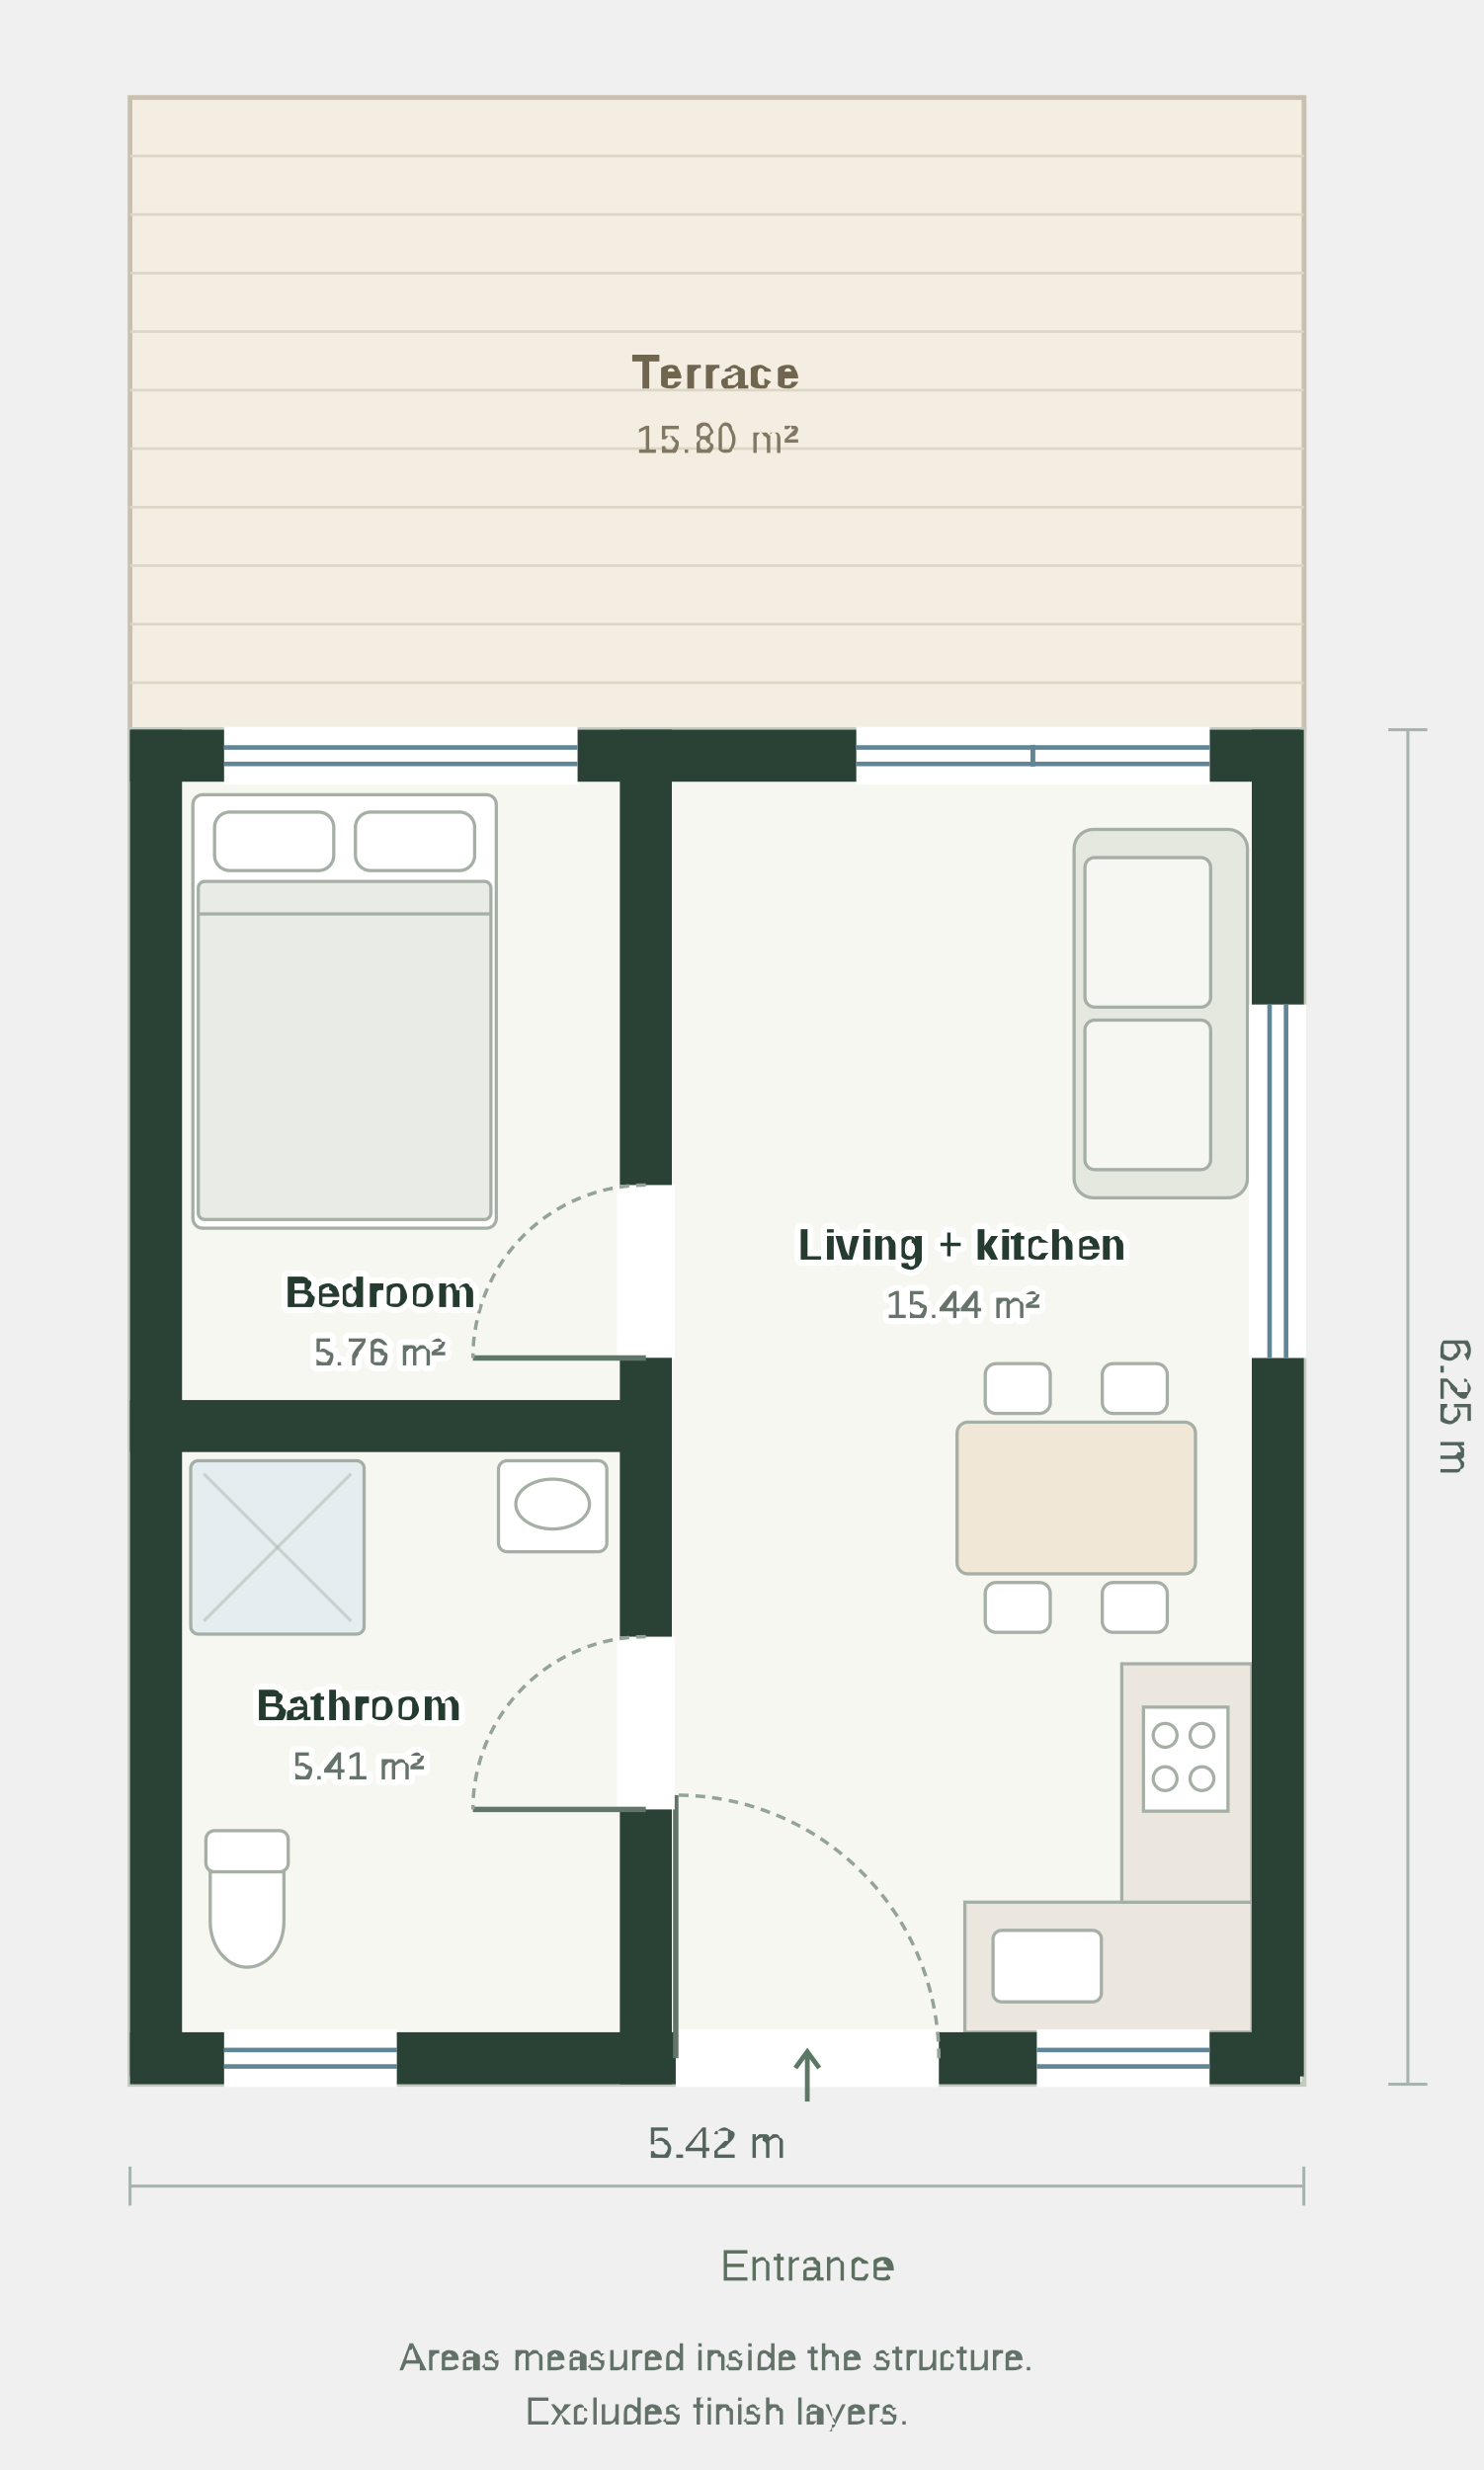
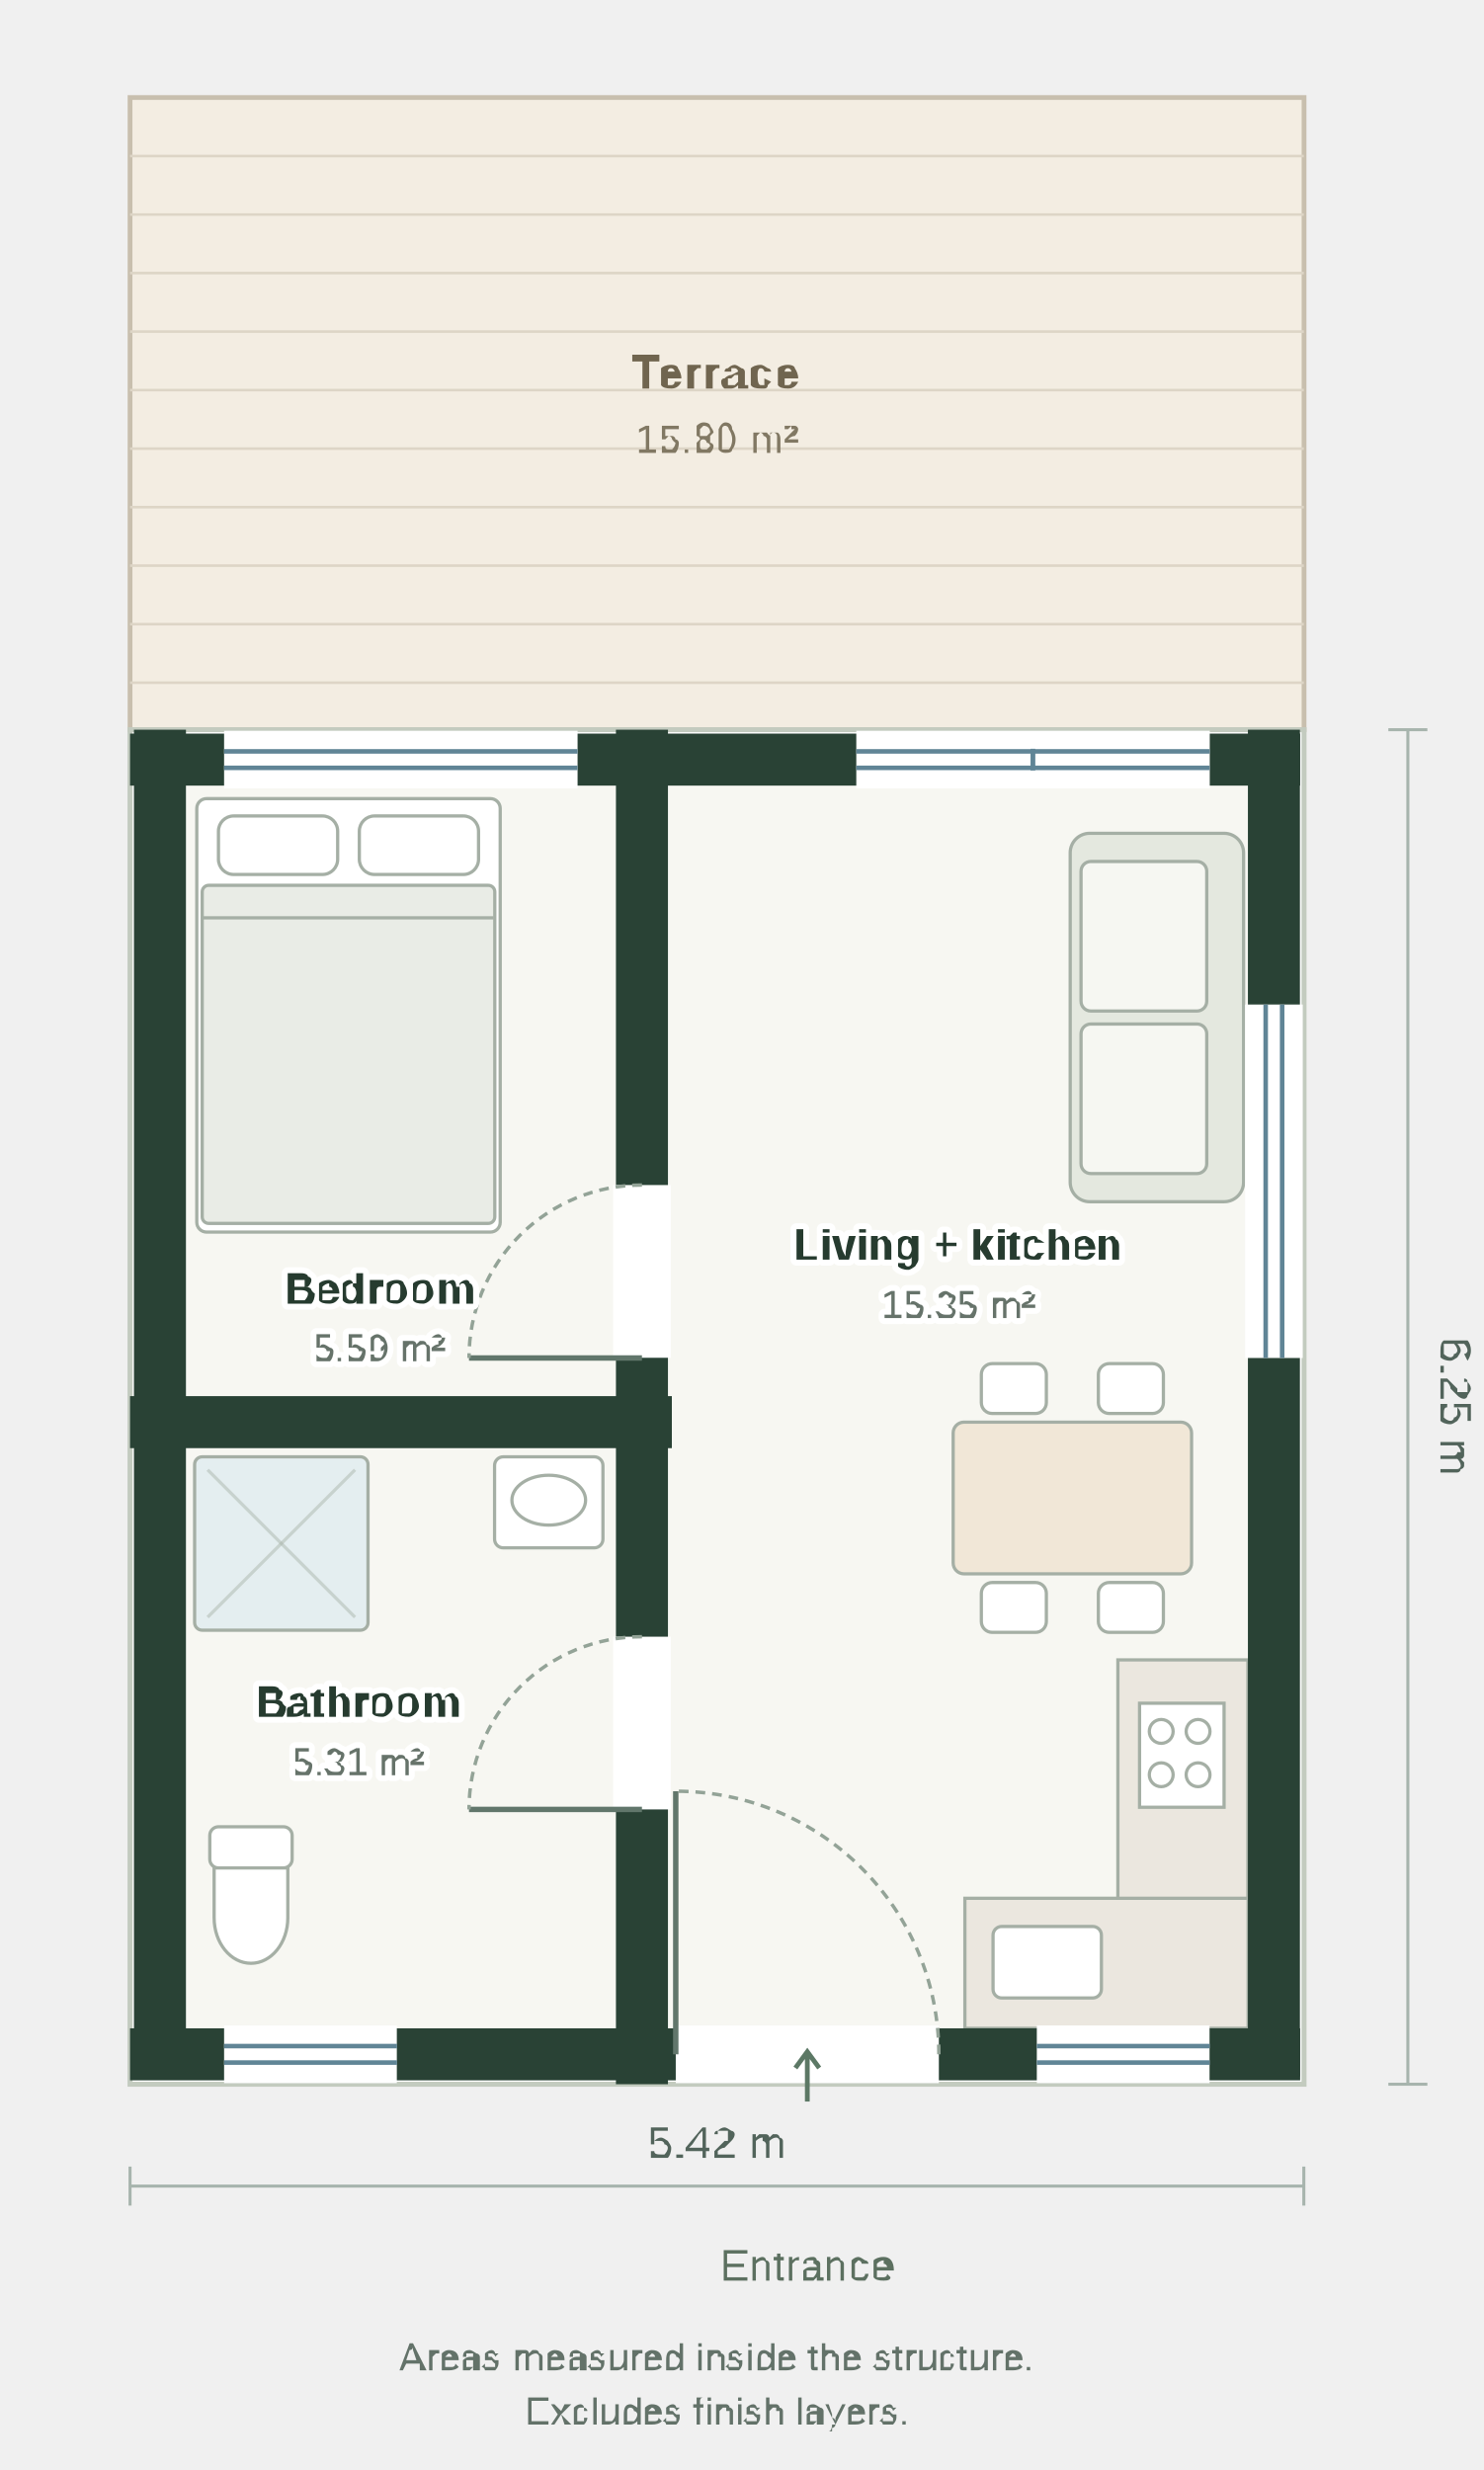
<svg xmlns="http://www.w3.org/2000/svg" role="img" aria-labelledby="krokusy-plan-title krokusy-plan-desc" viewBox="-3.308 -6.492 6.847 11.397" class="combstruct-plan" style="display:block;width:100%;height:auto;max-height:100%;font-family:Avenir Next,Avenir,Arial,sans-serif;background:#fff" data-plan-version="1">
  <style>.plan-dimension{fill:#52645b;stroke:#a7b4ad;stroke-width:.014}.plan-dimension text{stroke:none;font-size:.21px;font-weight:500}.plan-furniture{fill:#fff;stroke:#a5afa5;stroke-width:.015}.plan-room{stroke:none}.plan-room&gt;rect,.plan-room&gt;polygon{fill:#f7f7f2;transition:fill .18s}.plan-room:hover&gt;rect,.plan-room:hover&gt;polygon,.plan-room:focus&gt;rect,.plan-room:focus&gt;polygon{fill:#e5ebde}.plan-room:focus{outline:none}.plan-label{fill:#263b2f;font-size:.20px;font-weight:600;text-anchor:middle;paint-order:stroke;stroke:#fff;stroke-width:.055;stroke-linejoin:round;pointer-events:none}.plan-area{font-size:.18px;font-weight:400;fill:#66736a}.plan-openings{fill:none}</style>
  <rect x="-2.708" y="-6.042" width="5.417" height="2.917" fill="#f3ede2" stroke="#c8bfae" stroke-width=".022" />
  <line x1="-2.708" y1="-5.772" x2="2.708" y2="-5.772" stroke="#ddd5c6" stroke-width=".012" />
  <line x1="-2.708" y1="-5.502" x2="2.708" y2="-5.502" stroke="#ddd5c6" stroke-width=".012" />
  <line x1="-2.708" y1="-5.232" x2="2.708" y2="-5.232" stroke="#ddd5c6" stroke-width=".012" />
  <line x1="-2.708" y1="-4.962" x2="2.708" y2="-4.962" stroke="#ddd5c6" stroke-width=".012" />
  <line x1="-2.708" y1="-4.692" x2="2.708" y2="-4.692" stroke="#ddd5c6" stroke-width=".012" />
  <line x1="-2.708" y1="-4.422" x2="2.708" y2="-4.422" stroke="#ddd5c6" stroke-width=".012" />
  <line x1="-2.708" y1="-4.152" x2="2.708" y2="-4.152" stroke="#ddd5c6" stroke-width=".012" />
  <line x1="-2.708" y1="-3.882" x2="2.708" y2="-3.882" stroke="#ddd5c6" stroke-width=".012" />
  <line x1="-2.708" y1="-3.612" x2="2.708" y2="-3.612" stroke="#ddd5c6" stroke-width=".012" />
  <line x1="-2.708" y1="-3.342" x2="2.708" y2="-3.342" stroke="#ddd5c6" stroke-width=".012" />
  <g fill="#82765e" opacity=".8" />
  <text x="0" y="-4.7" text-anchor="middle" fill="#70654f" font-size=".22" font-weight="600">Terrace</text>
  <text x="0" y="-4.4" text-anchor="middle" fill="#817863" font-size=".19">15.80 m²</text>
  <rect x="-2.708" y="-3.125" width="5.417" height="6.25" fill="#fff" stroke="#c3cbbf" stroke-width=".023" />
  <g class="plan-room" tabindex="0" data-room-id="bedroom">
-     <rect x="-2.468" y="-2.885" width="2.02" height="2.853" />
+     <rect x="-2.45" y="-2.867" width="1.984" height="2.817" />
  </g>
  <g class="plan-room" tabindex="0" data-room-id="bathroom">
-     <rect x="-2.468" y="0.208" width="2.02" height="2.677" />
+     <rect x="-2.45" y="0.19" width="1.984" height="2.677" />
  </g>
  <g class="plan-room" tabindex="0" data-room-id="living">
-     <polygon points="-0.208,-2.885 2.468,-2.885 2.468,2.885 -0.208,2.885 -0.208,0.208 -0.208,0.208" />
+     <polygon points="-0.226,-2.867 2.45,-2.867 2.45,2.867 -0.226,2.867 -0.226,0.19 -0.226,0.19" />
  </g>
  <g class="plan-furniture">
-     <rect x="-2.418" y="-2.825" width="1.4" height="2" rx=".045" fill="#fff" />
-     <rect x="-2.393" y="-2.425" width="1.35" height="1.56" rx=".03" fill="#e9ece6" />
-     <rect x="-2.318" y="-2.745" width="0.55" height="0.27" rx=".07" />
-     <rect x="-1.668" y="-2.745" width="0.55" height="0.27" rx=".07" />
-     <line x1="-2.388" y1="-2.275" x2="-1.048" y2="-2.275" />
+     <rect x="-2.4" y="-2.807" width="1.4" height="2" rx=".045" fill="#fff" />
+     <rect x="-2.375" y="-2.407" width="1.35" height="1.56" rx=".03" fill="#e9ece6" />
+     <rect x="-2.3" y="-2.727" width="0.55" height="0.27" rx=".07" />
+     <rect x="-1.65" y="-2.727" width="0.55" height="0.27" rx=".07" />
+     <line x1="-2.37" y1="-2.257" x2="-1.03" y2="-2.257" />
  </g>
  <g class="plan-furniture">
-     <rect x="-2.428" y="0.248" width="0.8" height="0.8" rx=".035" fill="#e4eef0" />
-     <line x1="-2.368" y1="0.308" x2="-1.688" y2="0.988" opacity=".45" />
-     <line x1="-1.688" y1="0.308" x2="-2.368" y2="0.988" opacity=".45" />
-     <rect x="-1.008" y="0.248" width="0.5" height="0.42" rx=".04" fill="#fff" />
-     <ellipse cx="-0.758" cy="0.448" rx=".17" ry=".115" />
-     <rect x="-2.358" y="1.955" width="0.38" height="0.19" rx=".04" fill="#fff" />
-     <path d="M-2.338,2.145v.23a.17,.21 0 0 0 .34,0v-.23Z" fill="#fff" />
+     <rect x="-2.41" y="0.23" width="0.8" height="0.8" rx=".035" fill="#e4eef0" />
+     <line x1="-2.35" y1="0.29" x2="-1.67" y2="0.97" opacity=".45" />
+     <line x1="-1.67" y1="0.29" x2="-2.35" y2="0.97" opacity=".45" />
+     <rect x="-1.026" y="0.23" width="0.5" height="0.42" rx=".04" fill="#fff" />
+     <ellipse cx="-0.776" cy="0.43" rx=".17" ry=".115" />
+     <rect x="-2.34" y="1.937" width="0.38" height="0.19" rx=".04" fill="#fff" />
+     <path d="M-2.32,2.127v.23a.17,.21 0 0 0 .34,0v-.23Z" fill="#fff" />
  </g>
  <g class="plan-furniture">
-     <rect x="1.144" y="2.285" width="1.325" height="0.6" fill="#ebe7df" />
-     <rect x="1.868" y="1.185" width="0.6" height="1.1" fill="#ebe7df" />
-     <rect x="1.274" y="2.415" width="0.5" height="0.33" rx=".04" fill="#fff" />
-     <rect x="1.968" y="1.385" width="0.39" height="0.48" fill="#fff" />
-     <circle cx="2.068" cy="1.515" r=".055" />
-     <circle cx="2.238" cy="1.515" r=".055" />
-     <circle cx="2.068" cy="1.715" r=".055" />
-     <circle cx="2.238" cy="1.715" r=".055" />
+     <rect x="1.144" y="2.267" width="1.307" height="0.6" fill="#ebe7df" />
+     <rect x="1.85" y="1.167" width="0.6" height="1.1" fill="#ebe7df" />
+     <rect x="1.274" y="2.397" width="0.5" height="0.33" rx=".04" fill="#fff" />
+     <rect x="1.95" y="1.367" width="0.39" height="0.48" fill="#fff" />
+     <circle cx="2.05" cy="1.497" r=".055" />
+     <circle cx="2.22" cy="1.497" r=".055" />
+     <circle cx="2.05" cy="1.697" r=".055" />
+     <circle cx="2.22" cy="1.697" r=".055" />
  </g>
  <g class="plan-furniture">
-     <rect x="1.648" y="-2.665" width="0.8" height="1.7" rx=".09" fill="#e4e8df" />
-     <rect x="1.698" y="-2.535" width="0.58" height="0.69" rx=".045" fill="#f6f7f2" />
-     <rect x="1.698" y="-1.785" width="0.58" height="0.69" rx=".045" fill="#f6f7f2" />
+     <rect x="1.63" y="-2.647" width="0.8" height="1.7" rx=".09" fill="#e4e8df" />
+     <rect x="1.68" y="-2.517" width="0.58" height="0.69" rx=".045" fill="#f6f7f2" />
+     <rect x="1.68" y="-1.767" width="0.58" height="0.69" rx=".045" fill="#f6f7f2" />
  </g>
  <g class="plan-furniture">
-     <rect x="1.108" y="0.07" width="1.1" height="0.7" rx=".05" fill="#f1e7d7" />
-     <rect x="1.238" y="-0.2" width="0.3" height="0.23" rx=".05" />
-     <rect x="1.778" y="-0.2" width="0.3" height="0.23" rx=".05" />
-     <rect x="1.238" y="0.81" width="0.3" height="0.23" rx=".05" />
-     <rect x="1.778" y="0.81" width="0.3" height="0.23" rx=".05" />
+     <rect x="1.09" y="0.07" width="1.1" height="0.7" rx=".05" fill="#f1e7d7" />
+     <rect x="1.22" y="-0.2" width="0.3" height="0.23" rx=".05" />
+     <rect x="1.76" y="-0.2" width="0.3" height="0.23" rx=".05" />
+     <rect x="1.22" y="0.81" width="0.3" height="0.23" rx=".05" />
+     <rect x="1.76" y="0.81" width="0.3" height="0.23" rx=".05" />
  </g>
-   <rect x="-2.708" y="-3.125" width="5.399" height="0.24" fill="#294235" />
-   <rect x="-2.708" y="-3.125" width="0.24" height="6.214" fill="#294235" />
-   <rect x="-2.708" y="2.885" width="5.399" height="0.24" fill="#294235" />
-   <rect x="2.468" y="-3.125" width="0.24" height="6.214" fill="#294235" />
-   <rect x="-0.448" y="-3.125" width="0.24" height="6.25" fill="#294235" />
-   <rect x="-2.708" y="-0.032" width="2.5" height="0.24" fill="#294235" />
+   <rect x="-2.708" y="-3.107" width="5.399" height="0.24" fill="#294235" />
+   <rect x="-2.69" y="-3.125" width="0.24" height="6.214" fill="#294235" />
+   <rect x="-2.708" y="2.867" width="5.399" height="0.24" fill="#294235" />
+   <rect x="2.45" y="-3.125" width="0.24" height="6.214" fill="#294235" />
+   <rect x="-0.466" y="-3.125" width="0.24" height="6.25" fill="#294235" />
+   <rect x="-2.708" y="-0.05" width="2.5" height="0.24" fill="#294235" />
  <g class="plan-opening">
-     <rect x="-2.274" y="-3.138" width="1.631" height="0.266" fill="#fff" stroke="none" />
-     <line x1="-2.274" y1="-3.043" x2="-0.643" y2="-3.043" stroke="#608596" stroke-width=".021" />
-     <line x1="-2.274" y1="-2.967" x2="-0.643" y2="-2.967" stroke="#608596" stroke-width=".021" />
+     <rect x="-2.274" y="-3.12" width="1.631" height="0.266" fill="#fff" stroke="none" />
+     <line x1="-2.274" y1="-3.025" x2="-0.643" y2="-3.025" stroke="#608596" stroke-width=".021" />
+     <line x1="-2.274" y1="-2.949" x2="-0.643" y2="-2.949" stroke="#608596" stroke-width=".021" />
  </g>
  <g class="plan-opening">
-     <rect x="0.643" y="-3.138" width="1.631" height="0.266" fill="#fff" stroke="none" />
-     <line x1="0.643" y1="-3.043" x2="2.274" y2="-3.043" stroke="#608596" stroke-width=".021" />
-     <line x1="0.643" y1="-2.967" x2="2.274" y2="-2.967" stroke="#608596" stroke-width=".021" />
-     <line x1="1.458" y1="-3.055" x2="1.458" y2="-2.955" stroke="#608596" stroke-width=".022" />
+     <rect x="0.643" y="-3.12" width="1.631" height="0.266" fill="#fff" stroke="none" />
+     <line x1="0.643" y1="-3.025" x2="2.274" y2="-3.025" stroke="#608596" stroke-width=".021" />
+     <line x1="0.643" y1="-2.949" x2="2.274" y2="-2.949" stroke="#608596" stroke-width=".021" />
+     <line x1="1.458" y1="-3.037" x2="1.458" y2="-2.937" stroke="#608596" stroke-width=".022" />
  </g>
  <g class="plan-opening">
-     <rect x="-2.274" y="2.872" width="0.797" height="0.266" fill="#fff" stroke="none" />
-     <line x1="-2.274" y1="2.967" x2="-1.476" y2="2.967" stroke="#608596" stroke-width=".021" />
-     <line x1="-2.274" y1="3.043" x2="-1.476" y2="3.043" stroke="#608596" stroke-width=".021" />
+     <rect x="-2.274" y="2.854" width="0.797" height="0.266" fill="#fff" stroke="none" />
+     <line x1="-2.274" y1="2.949" x2="-1.476" y2="2.949" stroke="#608596" stroke-width=".021" />
+     <line x1="-2.274" y1="3.025" x2="-1.476" y2="3.025" stroke="#608596" stroke-width=".021" />
  </g>
  <g class="plan-opening">
-     <rect x="-0.19" y="2.872" width="1.214" height="0.266" fill="#fff" stroke="none" />
-     <line x1="-0.19" y1="3.005" x2="-0.19" y2="1.791" stroke="#61766b" stroke-width=".025" />
-     <path d="M1.024,3.005A1.214,1.214 0 0 0 -0.19,1.791" fill="none" stroke="#93a397" stroke-width=".016" stroke-dasharray=".045 .032" />
+     <rect x="-0.19" y="2.854" width="1.214" height="0.266" fill="#fff" stroke="none" />
+     <line x1="-0.19" y1="2.987" x2="-0.19" y2="1.773" stroke="#61766b" stroke-width=".025" />
+     <path d="M1.024,2.987A1.214,1.214 0 0 0 -0.19,1.773" fill="none" stroke="#93a397" stroke-width=".016" stroke-dasharray=".045 .032" />
  </g>
  <g class="plan-opening">
-     <rect x="1.476" y="2.872" width="0.797" height="0.266" fill="#fff" stroke="none" />
-     <line x1="1.476" y1="2.967" x2="2.274" y2="2.967" stroke="#608596" stroke-width=".021" />
-     <line x1="1.476" y1="3.043" x2="2.274" y2="3.043" stroke="#608596" stroke-width=".021" />
+     <rect x="1.476" y="2.854" width="0.797" height="0.266" fill="#fff" stroke="none" />
+     <line x1="1.476" y1="2.949" x2="2.274" y2="2.949" stroke="#608596" stroke-width=".021" />
+     <line x1="1.476" y1="3.025" x2="2.274" y2="3.025" stroke="#608596" stroke-width=".021" />
  </g>
  <g class="plan-opening">
-     <rect x="2.455" y="-1.857" width="0.266" height="1.631" fill="#fff" stroke="none" />
-     <line x1="2.55" y1="-1.857" x2="2.55" y2="-0.226" stroke="#608596" stroke-width=".021" />
-     <line x1="2.626" y1="-1.857" x2="2.626" y2="-0.226" stroke="#608596" stroke-width=".021" />
+     <rect x="2.437" y="-1.857" width="0.266" height="1.631" fill="#fff" stroke="none" />
+     <line x1="2.532" y1="-1.857" x2="2.532" y2="-0.226" stroke="#608596" stroke-width=".021" />
+     <line x1="2.608" y1="-1.857" x2="2.608" y2="-0.226" stroke="#608596" stroke-width=".021" />
  </g>
  <g class="plan-opening">
-     <rect x="-0.461" y="-1.024" width="0.266" height="0.797" fill="#fff" stroke="none" />
-     <line x1="-0.328" y1="-0.226" x2="-1.126" y2="-0.226" stroke="#61766b" stroke-width=".025" />
-     <path d="M-0.328,-1.024A0.797,0.797 0 0 0 -1.126,-0.226" fill="none" stroke="#93a397" stroke-width=".016" stroke-dasharray=".045 .032" />
+     <rect x="-0.479" y="-1.024" width="0.266" height="0.797" fill="#fff" stroke="none" />
+     <line x1="-0.346" y1="-0.226" x2="-1.144" y2="-0.226" stroke="#61766b" stroke-width=".025" />
+     <path d="M-0.346,-1.024A0.797,0.797 0 0 0 -1.144,-0.226" fill="none" stroke="#93a397" stroke-width=".016" stroke-dasharray=".045 .032" />
  </g>
  <g class="plan-opening">
-     <rect x="-0.461" y="1.06" width="0.266" height="0.797" fill="#fff" stroke="none" />
-     <line x1="-0.328" y1="1.857" x2="-1.126" y2="1.857" stroke="#61766b" stroke-width=".025" />
-     <path d="M-0.328,1.06A0.797,0.797 0 0 0 -1.126,1.857" fill="none" stroke="#93a397" stroke-width=".016" stroke-dasharray=".045 .032" />
+     <rect x="-0.479" y="1.06" width="0.266" height="0.797" fill="#fff" stroke="none" />
+     <line x1="-0.346" y1="1.857" x2="-1.144" y2="1.857" stroke="#61766b" stroke-width=".025" />
+     <path d="M-0.346,1.06A0.797,0.797 0 0 0 -1.144,1.857" fill="none" stroke="#93a397" stroke-width=".016" stroke-dasharray=".045 .032" />
  </g>
  <g class="plan-label">
-     <text x="-1.558" y="-0.462">Bedroom</text>
-     <text x="-1.558" y="-0.192" class="plan-area">5.76 m²</text>
+     <text x="-1.558" y="-0.48">Bedroom</text>
+     <text x="-1.558" y="-0.21" class="plan-area">5.59 m²</text>
  </g>
  <g class="plan-label">
-     <text x="-1.658" y="1.447">Bathroom</text>
-     <text x="-1.658" y="1.717" class="plan-area">5.41 m²</text>
+     <text x="-1.658" y="1.429">Bathroom</text>
+     <text x="-1.658" y="1.699" class="plan-area">5.31 m²</text>
  </g>
  <g class="plan-label">
-     <text x="1.13" y="-0.68">Living + kitchen</text>
-     <text x="1.13" y="-0.41" class="plan-area">15.44 m²</text>
+     <text x="1.112" y="-0.68">Living + kitchen</text>
+     <text x="1.112" y="-0.41" class="plan-area">15.35 m²</text>
  </g>
  <g class="plan-dimension">
    <line x1="-2.708" y1="3.595" x2="2.708" y2="3.595" />
    <line x1="-2.708" y1="3.505" x2="-2.708" y2="3.685" />
    <line x1="2.708" y1="3.505" x2="2.708" y2="3.685" />
    <text x="0" y="3.465" text-anchor="middle">5.42 m</text>
  </g>
  <g class="plan-dimension">
    <line x1="3.188" y1="-3.125" x2="3.188" y2="3.125" />
    <line x1="3.098" y1="-3.125" x2="3.278" y2="-3.125" />
    <line x1="3.098" y1="3.125" x2="3.278" y2="3.125" />
    <text x="3.338" y="0" text-anchor="middle" transform="rotate(90 3.3383 0)">6.25 m</text>
  </g>
  <path d="M0.417,3.205v-.23m-.055,.075l.055,-.075 .055,.075" fill="none" stroke="#5c7865" stroke-width=".022" />
  <text x="0.417" y="4.035" text-anchor="middle" fill="#5c7060" font-size=".20">Entrance</text>
  <g fill="#637269" font-size=".18" text-anchor="middle">
    <text x="0" y="4.445">Areas measured inside the structure.</text>
    <text x="0" y="4.695">Excludes finish layers.</text>
  </g>
</svg>
